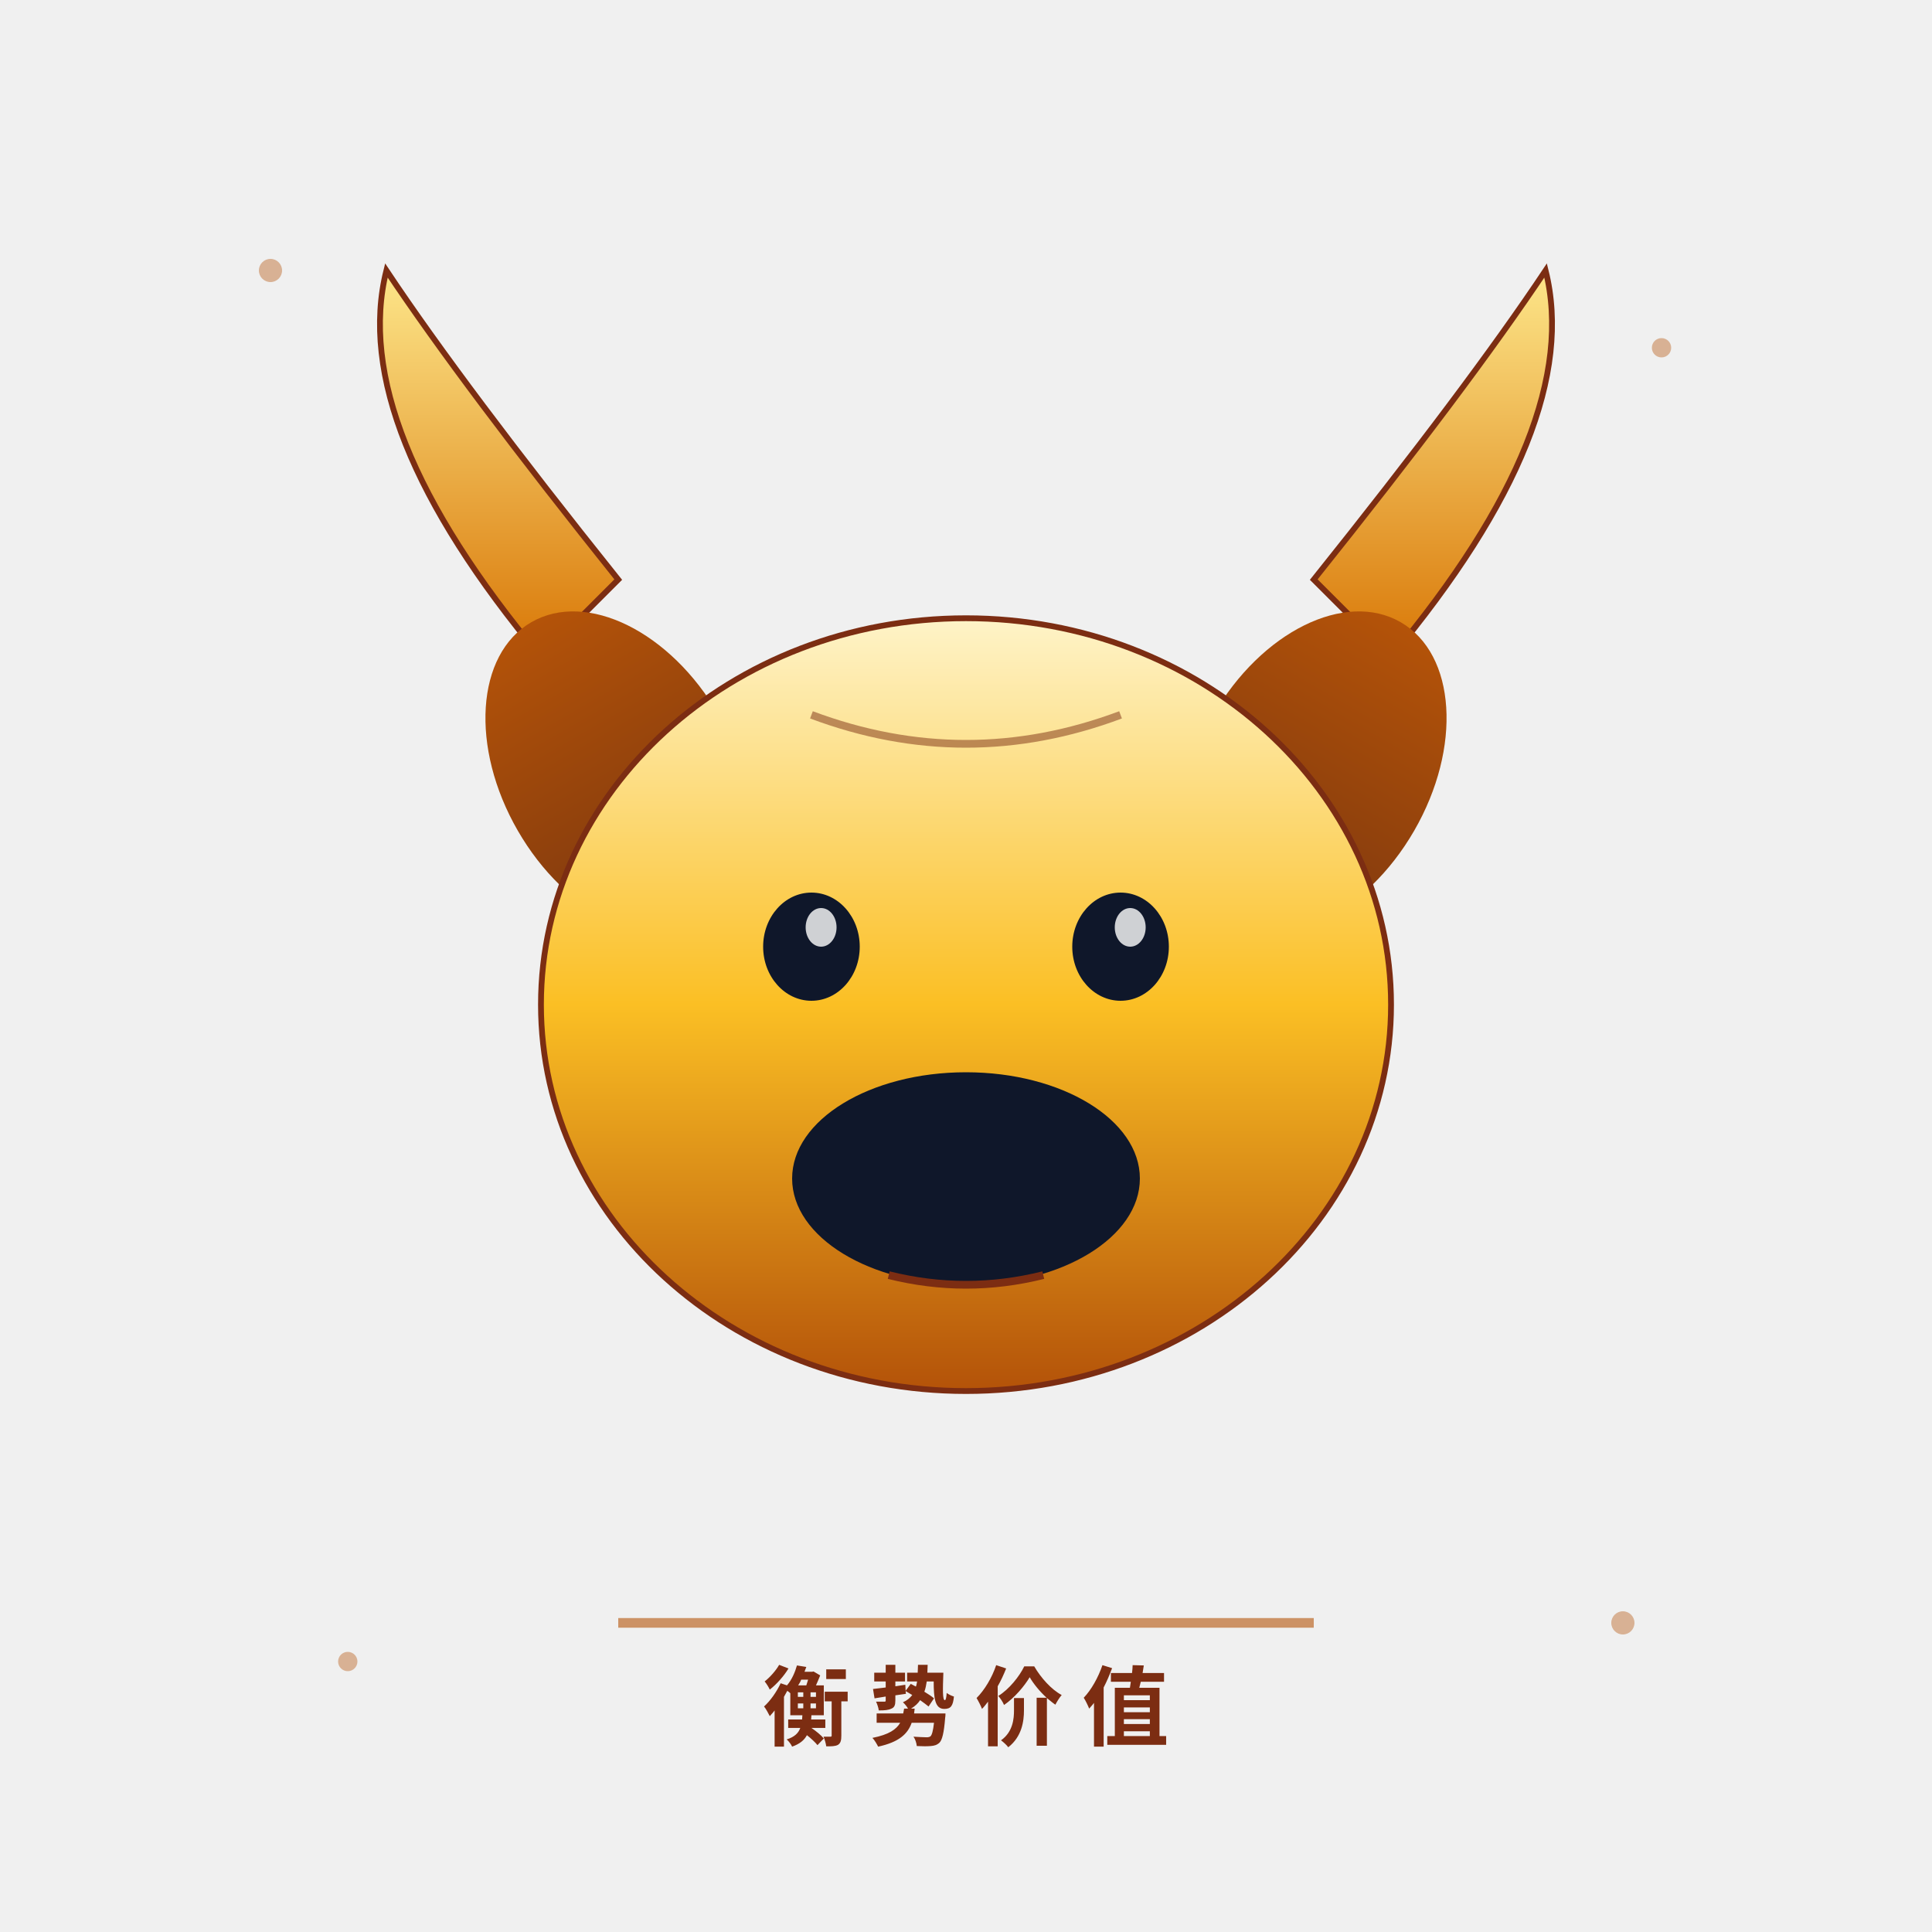
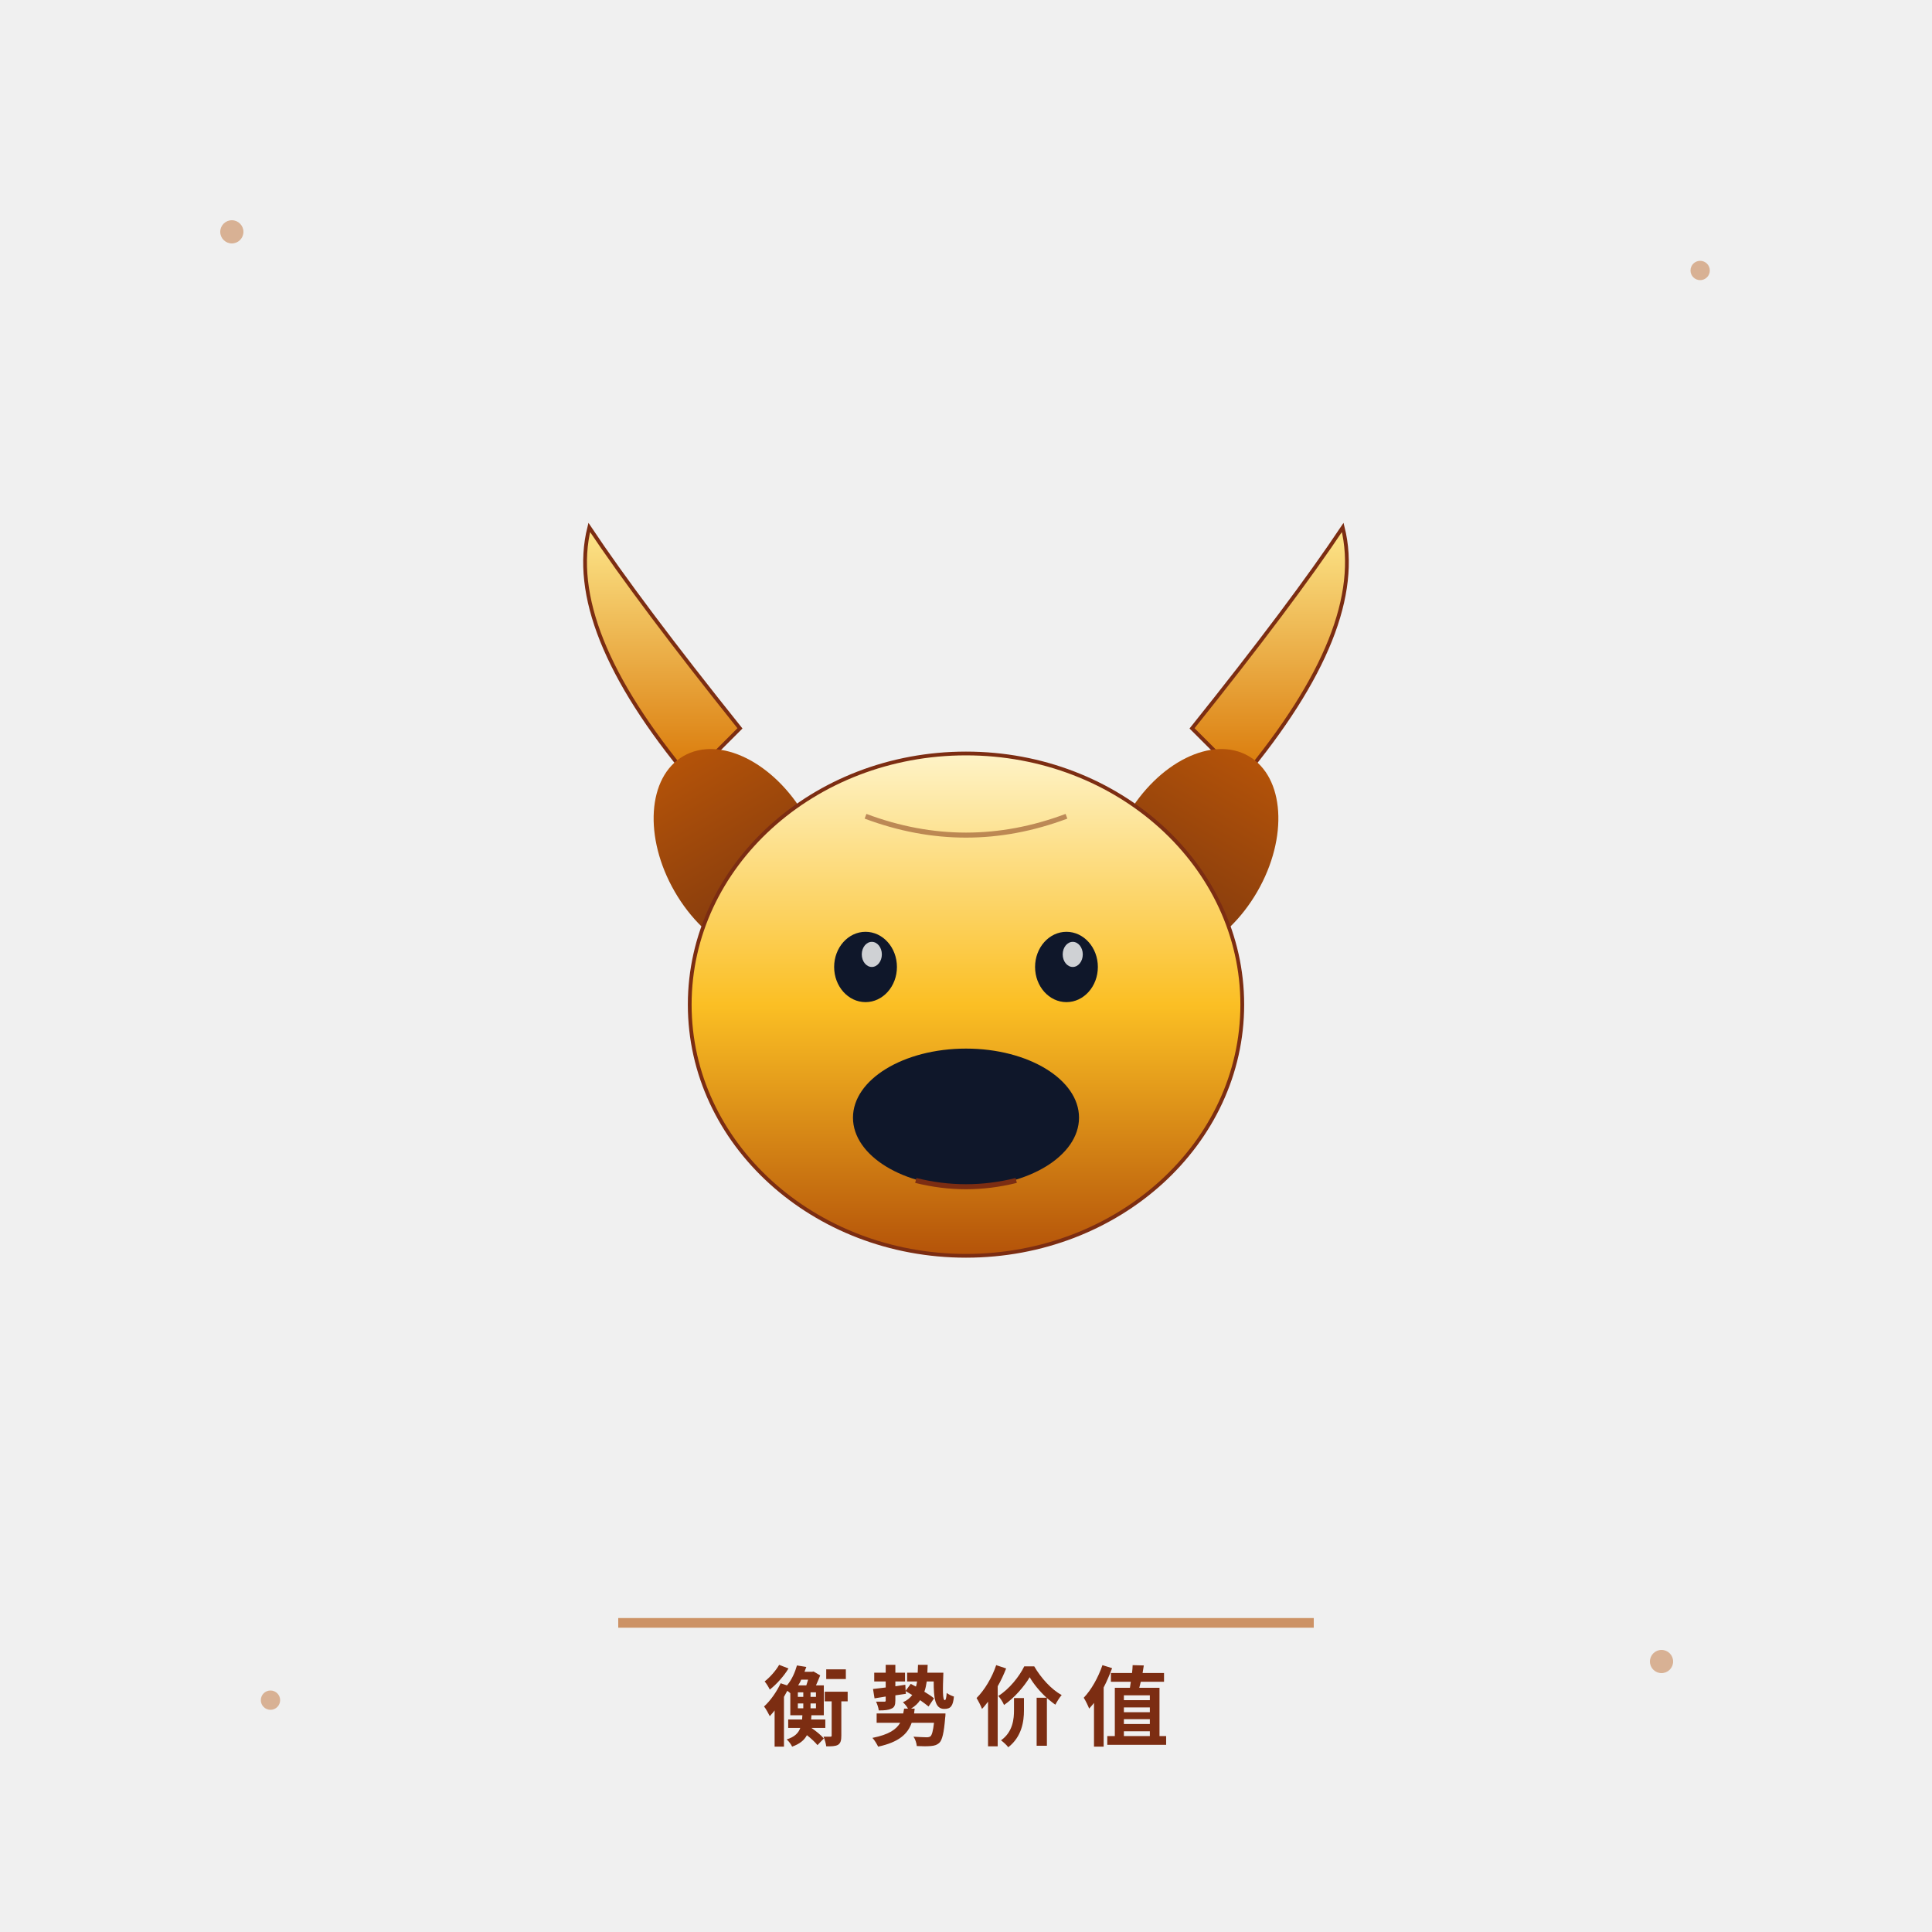
<svg xmlns="http://www.w3.org/2000/svg" viewBox="0 0 100 100" width="1024" height="1024">
  <defs>
    <linearGradient id="bull-body-l" x1="0%" y1="0%" x2="0%" y2="100%">
      <stop offset="0%" stop-color="#fef3c7" />
      <stop offset="50%" stop-color="#fbbf24" />
      <stop offset="100%" stop-color="#b45309" />
    </linearGradient>
    <linearGradient id="horn-l" x1="0%" y1="0%" x2="0%" y2="100%">
      <stop offset="0%" stop-color="#fde68a" />
      <stop offset="100%" stop-color="#d97706" />
    </linearGradient>
    <linearGradient id="ear-l" x1="0%" y1="0%" x2="0%" y2="100%">
      <stop offset="0%" stop-color="#b45309" />
      <stop offset="100%" stop-color="#78350f" />
    </linearGradient>
  </defs>
  <g fill="#b45309" opacity="0.4">
-     <circle cx="14" cy="14" r="0.6" />
-     <circle cx="86" cy="18" r="0.5" />
-     <circle cx="18" cy="86" r="0.5" />
-     <circle cx="84" cy="84" r="0.6" />
+     <circle cx="12" cy="12" r="0.6" />
+     <circle cx="88" cy="14" r="0.5" />
+     <circle cx="14" cy="88" r="0.5" />
+     <circle cx="86" cy="86" r="0.6" />
  </g>
-   <g transform="translate(50,52)">
+   <g transform="translate(50,52) scale(0.65)">
    <path d="M-22,-18 Q-32,-30 -30,-38 Q-26,-32 -18,-22 Z" fill="url(#horn-l)" stroke="#7c2d12" stroke-width="0.3" />
    <path d="M22,-18 Q32,-30 30,-38 Q26,-32 18,-22 Z" fill="url(#horn-l)" stroke="#7c2d12" stroke-width="0.3" />
    <ellipse cx="-18" cy="-12" rx="6" ry="9" fill="url(#ear-l)" transform="rotate(-30 -18 -12)" />
    <ellipse cx="18" cy="-12" rx="6" ry="9" fill="url(#ear-l)" transform="rotate(30 18 -12)" />
    <ellipse cx="0" cy="0" rx="22" ry="20" fill="url(#bull-body-l)" stroke="#7c2d12" stroke-width="0.3" />
    <path d="M-8,-15 Q0,-12 8,-15" stroke="#7c2d12" stroke-width="0.4" fill="none" opacity="0.5" />
    <ellipse cx="-8" cy="-3" rx="2.5" ry="2.8" fill="#0f172a" />
    <ellipse cx="-7.5" cy="-4" rx="0.8" ry="1" fill="#fff" opacity="0.8" />
    <ellipse cx="8" cy="-3" rx="2.5" ry="2.8" fill="#0f172a" />
    <ellipse cx="8.5" cy="-4" rx="0.8" ry="1" fill="#fff" opacity="0.8" />
    <ellipse cx="0" cy="9" rx="9" ry="5.5" fill="#0f172a" />
    <ellipse cx="-3.5" cy="9" rx="1.2" ry="1.5" fill="#0f172a" />
    <ellipse cx="3.5" cy="9" rx="1.2" ry="1.5" fill="#0f172a" />
    <path d="M-4,14 Q0,15 4,14" stroke="#7c2d12" stroke-width="0.4" fill="none" />
  </g>
  <g transform="translate(50,84)">
    <line x1="-18" y1="0" x2="18" y2="0" stroke="#b45309" stroke-width="0.5" opacity="0.6" />
    <text x="0" y="6" text-anchor="middle" font-family="'KaiTi', 'STKaiti', '楷体', serif" font-size="4.5" font-weight="700" fill="#7c2d12" letter-spacing="1">衡势价值</text>
  </g>
</svg>
